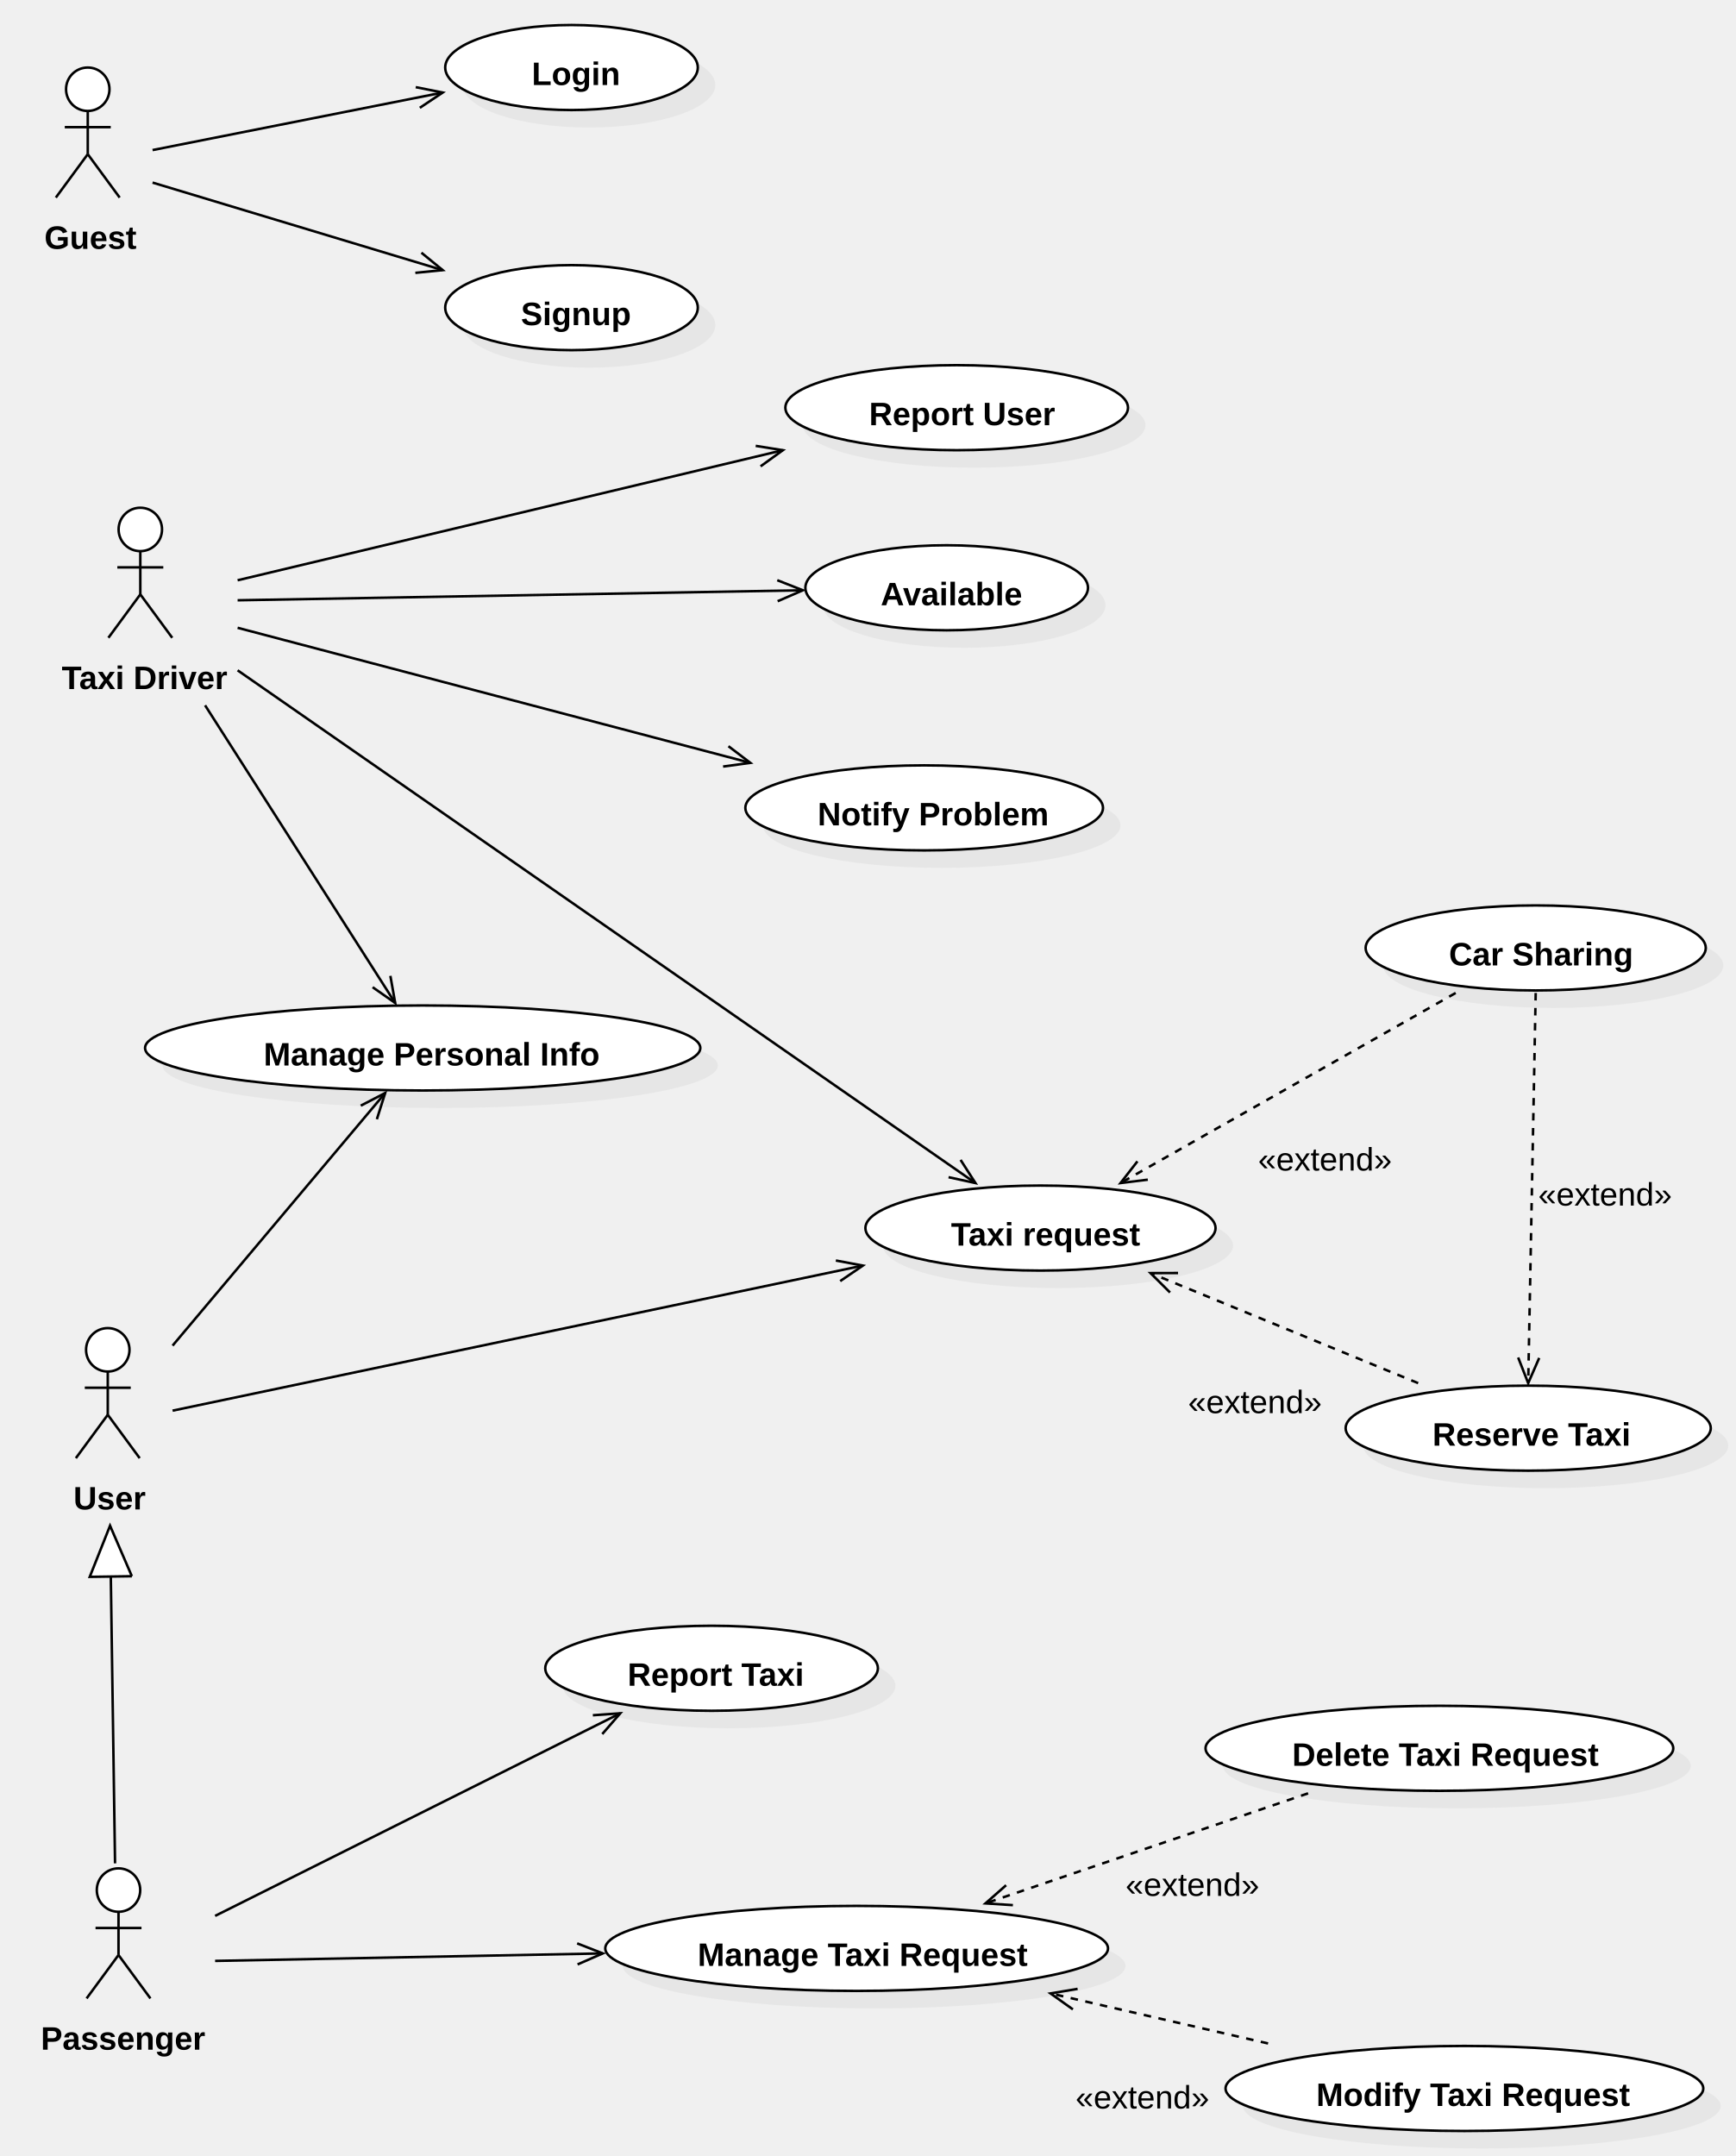
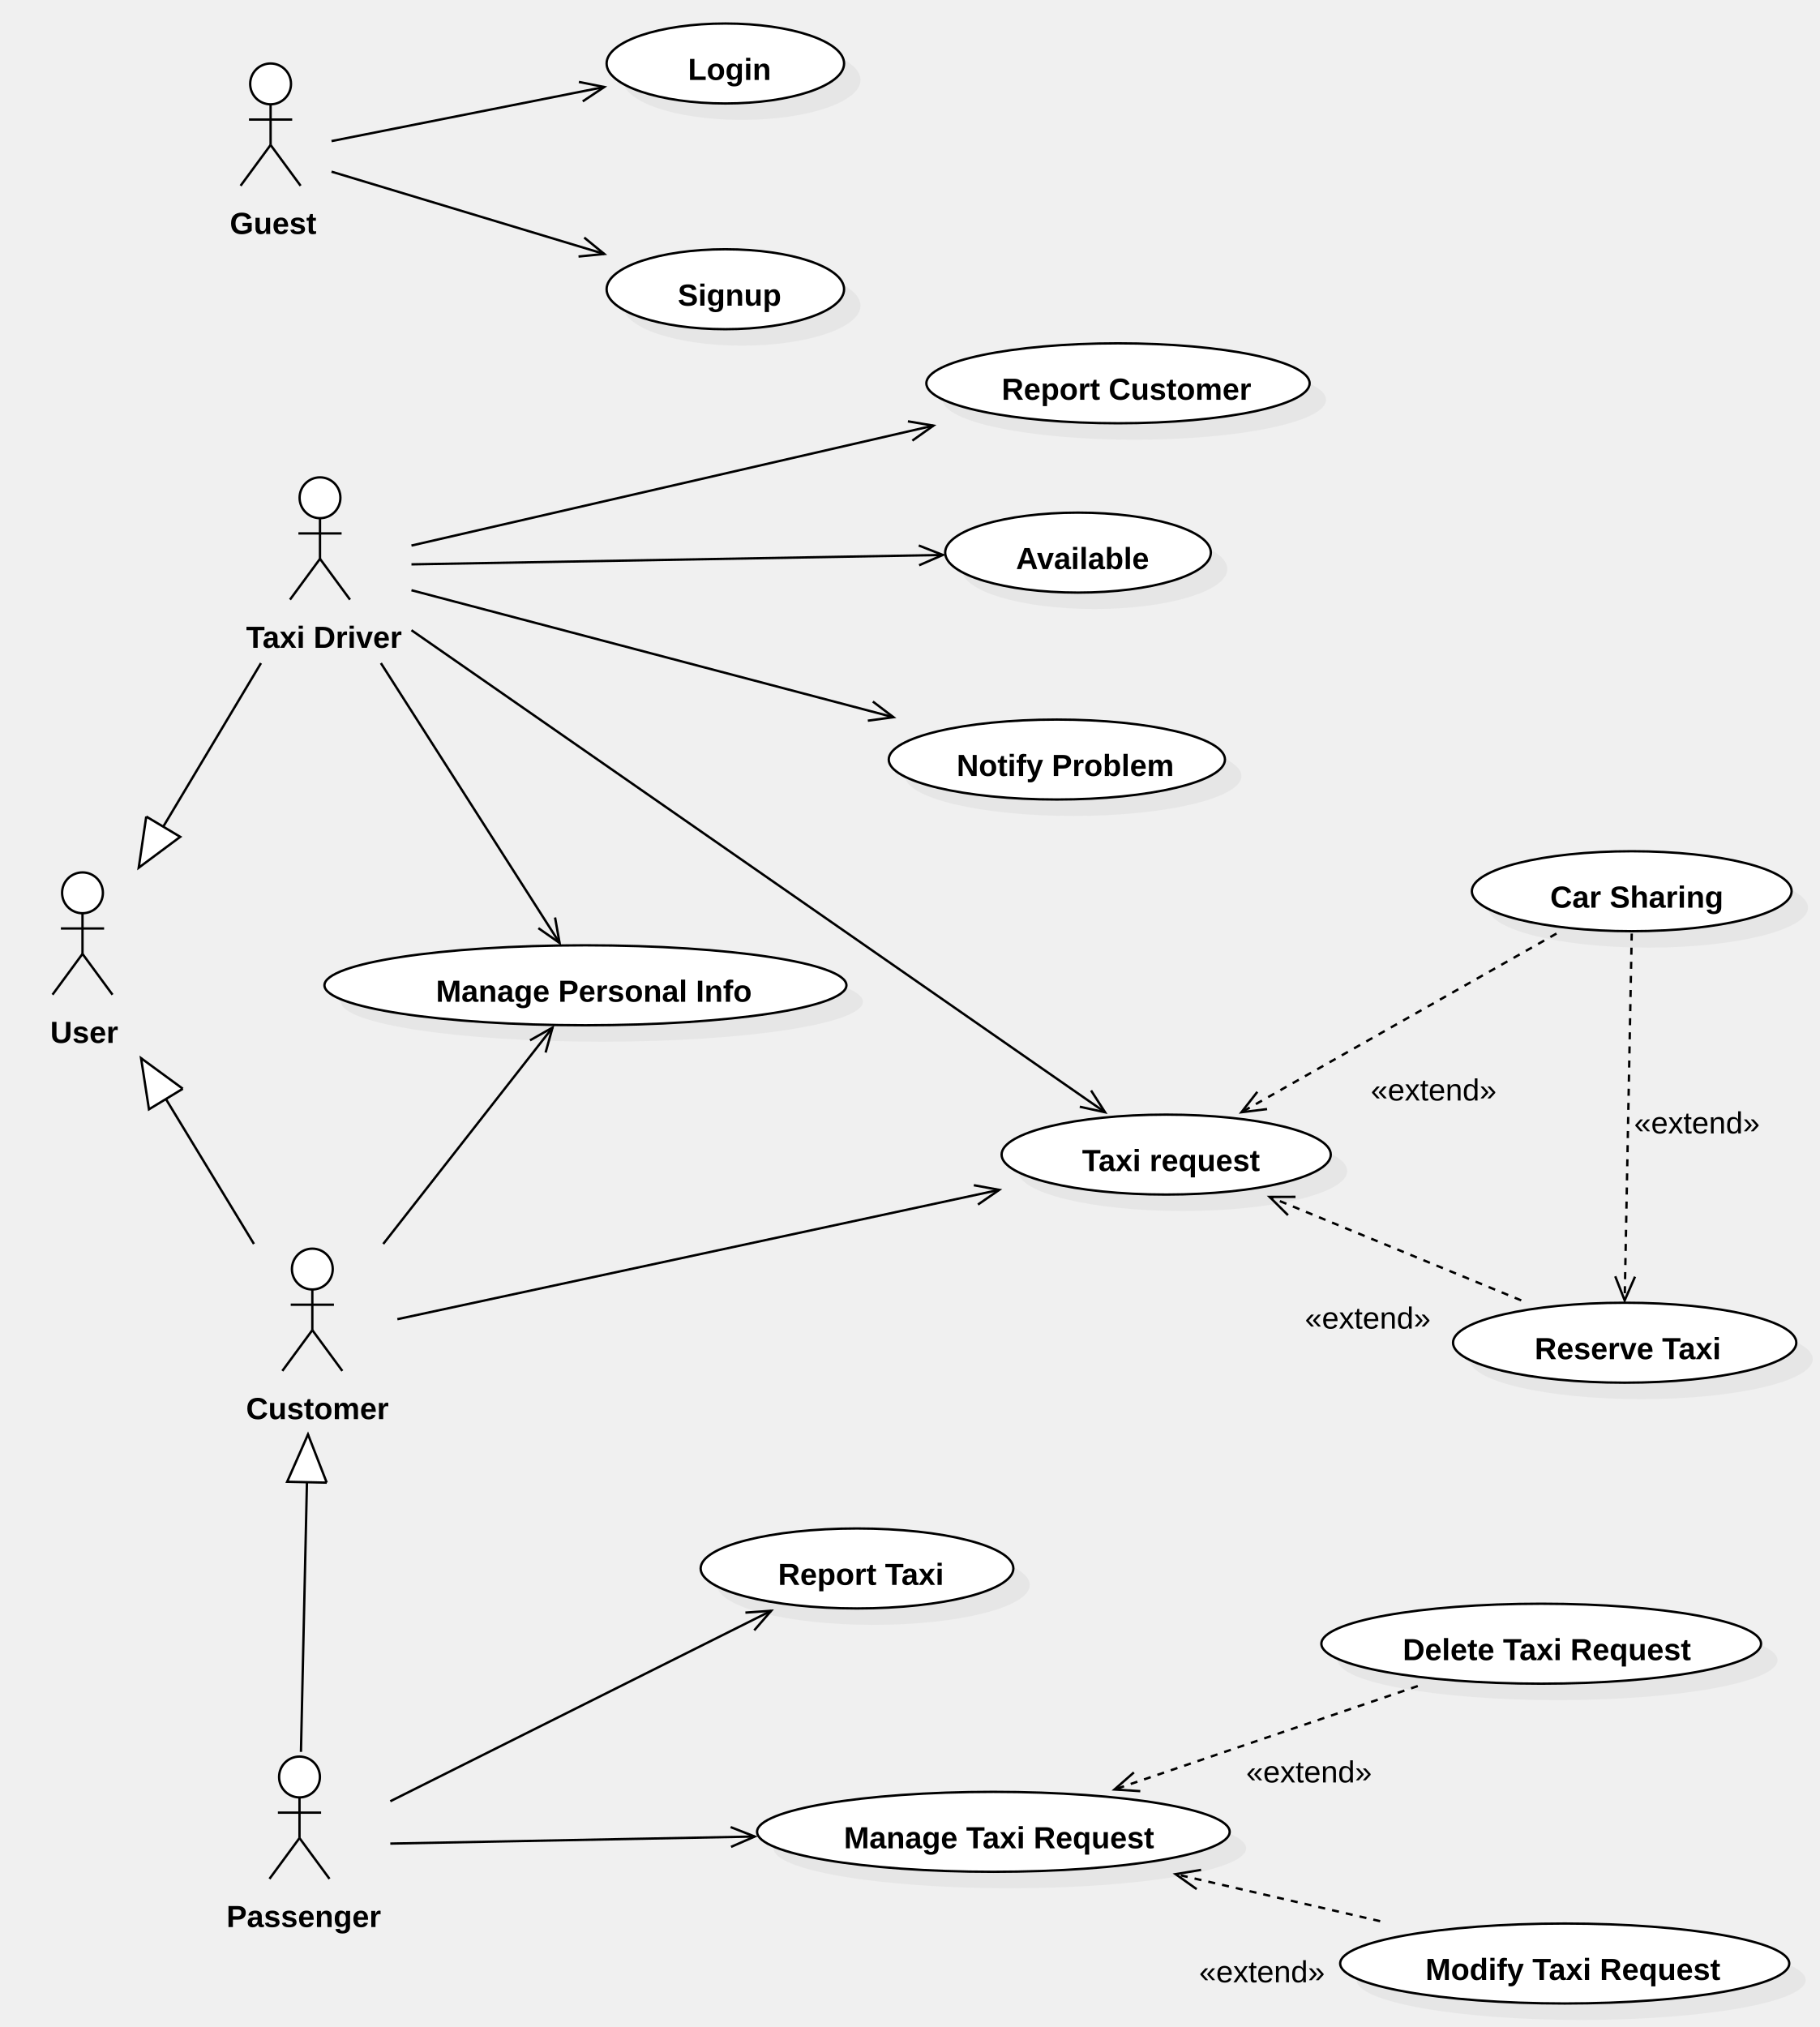
- <svg xmlns="http://www.w3.org/2000/svg" version="1.1" width="694" height="862">
+ <svg xmlns="http://www.w3.org/2000/svg" version="1.1" width="774" height="862">
  <defs />
  <g>
-     <g transform="translate(-86,-102) scale(1,1)">
-       <path fill="#ffffff" stroke="none" d="M 120.409 641.68 C 120.409 636.886 124.295 633 129.089 633 C 133.882 633 137.768 636.886 137.768 641.68 C 137.768 646.474 133.882 650.36 129.089 650.36 C 124.295 650.36 120.409 646.474 120.409 641.68 Z" />
-     </g>
-     <g transform="translate(-86,-102) scale(1,1)">
-       <path fill="none" stroke="#000000" d="M 120.409 641.68 C 120.409 636.886 124.295 633 129.089 633 C 133.882 633 137.768 636.886 137.768 641.68 C 137.768 646.474 133.882 650.36 129.089 650.36 C 124.295 650.36 120.409 646.474 120.409 641.68 Z" stroke-miterlimit="10" />
-     </g>
-     <g transform="translate(-86,-102) scale(1,1)">
-       <path fill="none" stroke="#000000" d="M 129.089 650.36 L 129.089 667.64" stroke-miterlimit="10" />
-     </g>
-     <g transform="translate(-86,-102) scale(1,1)">
-       <path fill="none" stroke="#000000" d="M 119.899 656.84 L 138.278 656.84" stroke-miterlimit="10" />
-     </g>
-     <g transform="translate(-86,-102) scale(1,1)">
-       <path fill="none" stroke="#000000" d="M 129.089 667.64 L 116.325 685" stroke-miterlimit="10" />
-     </g>
-     <g transform="translate(-86,-102) scale(1,1)">
-       <path fill="none" stroke="#000000" d="M 129.089 667.64 L 141.852 685" stroke-miterlimit="10" />
-     </g>
-     <g transform="translate(-86,-102) scale(1,1)">
-       <g>
-         <path fill="none" stroke="none" />
-         <text fill="#000000" stroke="none" font-family="Arial" font-size="13px" font-style="normal" font-weight="bold" text-decoration="none" x="115.365" y="705.5">User</text>
-       </g>
-     </g>
-     <g transform="translate(-86,-102) scale(1,1)">
+     <g transform="translate(-6,-102) scale(1,1)">
+       <path fill="#ffffff" stroke="none" d="M 130.159 641.68 C 130.159 636.886 134.045 633 138.839 633 C 143.632 633 147.518 636.886 147.518 641.68 C 147.518 646.474 143.632 650.36 138.839 650.36 C 134.045 650.36 130.159 646.474 130.159 641.68 Z" />
+     </g>
+     <g transform="translate(-6,-102) scale(1,1)">
+       <path fill="none" stroke="#000000" d="M 130.159 641.68 C 130.159 636.886 134.045 633 138.839 633 C 143.632 633 147.518 636.886 147.518 641.68 C 147.518 646.474 143.632 650.36 138.839 650.36 C 134.045 650.36 130.159 646.474 130.159 641.68 Z" stroke-miterlimit="10" />
+     </g>
+     <g transform="translate(-6,-102) scale(1,1)">
+       <path fill="none" stroke="#000000" d="M 138.839 650.36 L 138.839 667.64" stroke-miterlimit="10" />
+     </g>
+     <g transform="translate(-6,-102) scale(1,1)">
+       <path fill="none" stroke="#000000" d="M 129.649 656.84 L 148.028 656.84" stroke-miterlimit="10" />
+     </g>
+     <g transform="translate(-6,-102) scale(1,1)">
+       <path fill="none" stroke="#000000" d="M 138.839 667.64 L 126.075 685" stroke-miterlimit="10" />
+     </g>
+     <g transform="translate(-6,-102) scale(1,1)">
+       <path fill="none" stroke="#000000" d="M 138.839 667.64 L 151.602 685" stroke-miterlimit="10" />
+     </g>
+     <g transform="translate(-6,-102) scale(1,1)">
+       <g>
+         <path fill="none" stroke="none" />
+         <text fill="#000000" stroke="none" font-family="Arial" font-size="13px" font-style="normal" font-weight="bold" text-decoration="none" x="110.665" y="705.5">Customer</text>
+       </g>
+     </g>
+     <g transform="translate(-6,-102) scale(1,1)">
      <path fill="#ffffff" stroke="none" d="M 112.409 137.68 C 112.409 132.886 116.295 129 121.089 129 C 125.882 129 129.768 132.886 129.768 137.68 C 129.768 142.474 125.882 146.36 121.089 146.36 C 116.295 146.36 112.409 142.474 112.409 137.68 Z" />
    </g>
-     <g transform="translate(-86,-102) scale(1,1)">
+     <g transform="translate(-6,-102) scale(1,1)">
      <path fill="none" stroke="#000000" d="M 112.409 137.68 C 112.409 132.886 116.295 129 121.089 129 C 125.882 129 129.768 132.886 129.768 137.68 C 129.768 142.474 125.882 146.36 121.089 146.36 C 116.295 146.36 112.409 142.474 112.409 137.68 Z" stroke-miterlimit="10" />
    </g>
-     <g transform="translate(-86,-102) scale(1,1)">
+     <g transform="translate(-6,-102) scale(1,1)">
      <path fill="none" stroke="#000000" d="M 121.089 146.36 L 121.089 163.64" stroke-miterlimit="10" />
    </g>
-     <g transform="translate(-86,-102) scale(1,1)">
+     <g transform="translate(-6,-102) scale(1,1)">
      <path fill="none" stroke="#000000" d="M 111.899 152.84 L 130.278 152.84" stroke-miterlimit="10" />
    </g>
-     <g transform="translate(-86,-102) scale(1,1)">
+     <g transform="translate(-6,-102) scale(1,1)">
      <path fill="none" stroke="#000000" d="M 121.089 163.64 L 108.325 181" stroke-miterlimit="10" />
    </g>
-     <g transform="translate(-86,-102) scale(1,1)">
+     <g transform="translate(-6,-102) scale(1,1)">
      <path fill="none" stroke="#000000" d="M 121.089 163.64 L 133.852 181" stroke-miterlimit="10" />
    </g>
-     <g transform="translate(-86,-102) scale(1,1)">
+     <g transform="translate(-6,-102) scale(1,1)">
      <g>
        <path fill="none" stroke="none" />
        <text fill="#000000" stroke="none" font-family="Arial" font-size="13px" font-style="normal" font-weight="bold" text-decoration="none" x="103.747" y="201.5">Guest</text>
      </g>
    </g>
-     <g transform="translate(-86,-102) scale(1,1)">
+     <g transform="translate(-6,-102) scale(1,1)">
      <path fill="#ffffff" stroke="none" d="M 133.422 313.68 C 133.422 308.886 137.308 305 142.101 305 C 146.895 305 150.781 308.886 150.781 313.68 C 150.781 318.474 146.895 322.36 142.101 322.36 C 137.308 322.36 133.422 318.474 133.422 313.68 Z" />
    </g>
-     <g transform="translate(-86,-102) scale(1,1)">
+     <g transform="translate(-6,-102) scale(1,1)">
      <path fill="none" stroke="#000000" d="M 133.422 313.68 C 133.422 308.886 137.308 305 142.101 305 C 146.895 305 150.781 308.886 150.781 313.68 C 150.781 318.474 146.895 322.36 142.101 322.36 C 137.308 322.36 133.422 318.474 133.422 313.68 Z" stroke-miterlimit="10" />
    </g>
-     <g transform="translate(-86,-102) scale(1,1)">
+     <g transform="translate(-6,-102) scale(1,1)">
      <path fill="none" stroke="#000000" d="M 142.101 322.36 L 142.101 339.64" stroke-miterlimit="10" />
    </g>
-     <g transform="translate(-86,-102) scale(1,1)">
+     <g transform="translate(-6,-102) scale(1,1)">
      <path fill="none" stroke="#000000" d="M 132.912 328.84 L 151.291 328.84" stroke-miterlimit="10" />
    </g>
-     <g transform="translate(-86,-102) scale(1,1)">
+     <g transform="translate(-6,-102) scale(1,1)">
      <path fill="none" stroke="#000000" d="M 142.101 339.64 L 129.338 357" stroke-miterlimit="10" />
    </g>
-     <g transform="translate(-86,-102) scale(1,1)">
+     <g transform="translate(-6,-102) scale(1,1)">
      <path fill="none" stroke="#000000" d="M 142.101 339.64 L 154.865 357" stroke-miterlimit="10" />
    </g>
-     <g transform="translate(-86,-102) scale(1,1)">
+     <g transform="translate(-6,-102) scale(1,1)">
      <g>
        <path fill="none" stroke="none" />
        <text fill="#000000" stroke="none" font-family="Arial" font-size="13px" font-style="normal" font-weight="bold" text-decoration="none" x="110.684" y="377.5">Taxi Driver</text>
      </g>
    </g>
-     <g transform="translate(-86,-102) scale(1,1)">
+     <g transform="translate(-6,-102) scale(1,1)">
      <path fill="#C0C0C0" stroke="none" d="M 271 136 C 271 126.611 293.61 119 321.5 119 C 349.39 119 372 126.611 372 136 C 372 145.389 349.39 153 321.5 153 C 293.61 153 271 145.389 271 136 Z" opacity="0.2" />
    </g>
-     <g transform="translate(-86,-102) scale(1,1)">
+     <g transform="translate(-6,-102) scale(1,1)">
      <path fill="#ffffff" stroke="none" d="M 264 129 C 264 119.611 286.61 112 314.5 112 C 342.39 112 365 119.611 365 129 C 365 138.389 342.39 146 314.5 146 C 286.61 146 264 138.389 264 129 Z" />
    </g>
-     <g transform="translate(-86,-102) scale(1,1)">
+     <g transform="translate(-6,-102) scale(1,1)">
      <path fill="none" stroke="#000000" d="M 264 129 C 264 119.611 286.61 112 314.5 112 C 342.39 112 365 119.611 365 129 C 365 138.389 342.39 146 314.5 146 C 286.61 146 264 138.389 264 129 Z" stroke-miterlimit="10" />
    </g>
-     <g transform="translate(-86,-102) scale(1,1)">
+     <g transform="translate(-6,-102) scale(1,1)">
      <g>
        <path fill="none" stroke="none" />
        <text fill="#000000" stroke="none" font-family="Arial" font-size="13px" font-style="normal" font-weight="bold" text-decoration="none" x="298.596" y="136">Login</text>
      </g>
    </g>
-     <g transform="translate(-86,-102) scale(1,1)">
+     <g transform="translate(-6,-102) scale(1,1)">
      <path fill="#C0C0C0" stroke="none" d="M 271 232 C 271 222.611 293.61 215 321.5 215 C 349.39 215 372 222.611 372 232 C 372 241.389 349.39 249 321.5 249 C 293.61 249 271 241.389 271 232 Z" opacity="0.2" />
    </g>
-     <g transform="translate(-86,-102) scale(1,1)">
+     <g transform="translate(-6,-102) scale(1,1)">
      <path fill="#ffffff" stroke="none" d="M 264 225 C 264 215.611 286.61 208 314.5 208 C 342.39 208 365 215.611 365 225 C 365 234.389 342.39 242 314.5 242 C 286.61 242 264 234.389 264 225 Z" />
    </g>
-     <g transform="translate(-86,-102) scale(1,1)">
+     <g transform="translate(-6,-102) scale(1,1)">
      <path fill="none" stroke="#000000" d="M 264 225 C 264 215.611 286.61 208 314.5 208 C 342.39 208 365 215.611 365 225 C 365 234.389 342.39 242 314.5 242 C 286.61 242 264 234.389 264 225 Z" stroke-miterlimit="10" />
    </g>
-     <g transform="translate(-86,-102) scale(1,1)">
+     <g transform="translate(-6,-102) scale(1,1)">
      <g>
        <path fill="none" stroke="none" />
        <text fill="#000000" stroke="none" font-family="Arial" font-size="13px" font-style="normal" font-weight="bold" text-decoration="none" x="294.26" y="232">Signup</text>
      </g>
    </g>
-     <g transform="translate(-86,-102) scale(1,1)">
+     <g transform="translate(-6,-102) scale(1,1)">
      <path fill="none" stroke="#000000" d="M 147 162 L 263 139" stroke-miterlimit="10" />
    </g>
-     <g transform="translate(-86,-102) scale(1,1)">
+     <g transform="translate(-6,-102) scale(1,1)">
      <path fill="none" stroke="#000000" d="M 253.85 145.106 L 263 139 L 252.213 136.847" stroke-miterlimit="10" />
    </g>
-     <g transform="translate(-86,-102) scale(1,1)">
+     <g transform="translate(-6,-102) scale(1,1)">
      <path fill="none" stroke="#000000" d="M 147 175 L 263 210" stroke-miterlimit="10" />
    </g>
-     <g transform="translate(-86,-102) scale(1,1)">
+     <g transform="translate(-6,-102) scale(1,1)">
      <path fill="none" stroke="#000000" d="M 252.055 211.094 L 263 210 L 254.487 203.034" stroke-miterlimit="10" />
    </g>
-     <g transform="translate(-86,-102) scale(1,1)">
+     <g transform="translate(-6,-102) scale(1,1)">
      <path fill="#C0C0C0" stroke="none" d="M 439 600 C 439 590.611 470.34 583 509 583 C 547.66 583 579 590.611 579 600 C 579 609.389 547.66 617 509 617 C 470.34 617 439 609.389 439 600 Z" opacity="0.2" />
    </g>
-     <g transform="translate(-86,-102) scale(1,1)">
+     <g transform="translate(-6,-102) scale(1,1)">
      <path fill="#ffffff" stroke="none" d="M 432 593 C 432 583.611 463.34 576 502 576 C 540.66 576 572 583.611 572 593 C 572 602.389 540.66 610 502 610 C 463.34 610 432 602.389 432 593 Z" />
    </g>
-     <g transform="translate(-86,-102) scale(1,1)">
+     <g transform="translate(-6,-102) scale(1,1)">
      <path fill="none" stroke="#000000" d="M 432 593 C 432 583.611 463.34 576 502 576 C 540.66 576 572 583.611 572 593 C 572 602.389 540.66 610 502 610 C 463.34 610 432 602.389 432 593 Z" stroke-miterlimit="10" />
    </g>
-     <g transform="translate(-86,-102) scale(1,1)">
+     <g transform="translate(-6,-102) scale(1,1)">
      <g>
        <path fill="none" stroke="none" />
        <text fill="#000000" stroke="none" font-family="Arial" font-size="13px" font-style="normal" font-weight="bold" text-decoration="none" x="466.234" y="600">Taxi request</text>
      </g>
    </g>
-     <g transform="translate(-86,-102) scale(1,1)">
-       <path fill="none" stroke="#000000" d="M 155 666 L 431 608" stroke-miterlimit="10" />
-     </g>
-     <g transform="translate(-86,-102) scale(1,1)">
-       <path fill="none" stroke="#000000" d="M 421.92 614.21 L 431 608 L 420.189 605.97" stroke-miterlimit="10" />
-     </g>
-     <g transform="translate(-86,-102) scale(1,1)">
+     <g transform="translate(-6,-102) scale(1,1)">
+       <path fill="none" stroke="#000000" d="M 175 663 L 431 608" stroke-miterlimit="10" />
+     </g>
+     <g transform="translate(-6,-102) scale(1,1)">
+       <path fill="none" stroke="#000000" d="M 421.948 614.25 L 431 608 L 420.18 606.019" stroke-miterlimit="10" />
+     </g>
+     <g transform="translate(-6,-102) scale(1,1)">
      <path fill="#C0C0C0" stroke="none" d="M 151 528 C 151 518.611 200.696 511 262 511 C 323.304 511 373 518.611 373 528 C 373 537.389 323.304 545 262 545 C 200.696 545 151 537.389 151 528 Z" opacity="0.2" />
    </g>
-     <g transform="translate(-86,-102) scale(1,1)">
+     <g transform="translate(-6,-102) scale(1,1)">
      <path fill="#ffffff" stroke="none" d="M 144 521 C 144 511.611 193.696 504 255 504 C 316.304 504 366 511.611 366 521 C 366 530.389 316.304 538 255 538 C 193.696 538 144 530.389 144 521 Z" />
    </g>
-     <g transform="translate(-86,-102) scale(1,1)">
+     <g transform="translate(-6,-102) scale(1,1)">
      <path fill="none" stroke="#000000" d="M 144 521 C 144 511.611 193.696 504 255 504 C 316.304 504 366 511.611 366 521 C 366 530.389 316.304 538 255 538 C 193.696 538 144 530.389 144 521 Z" stroke-miterlimit="10" />
    </g>
-     <g transform="translate(-86,-102) scale(1,1)">
+     <g transform="translate(-6,-102) scale(1,1)">
      <g>
        <path fill="none" stroke="none" />
        <text fill="#000000" stroke="none" font-family="Arial" font-size="13px" font-style="normal" font-weight="bold" text-decoration="none" x="191.403" y="528">Manage Personal Info</text>
      </g>
    </g>
-     <g transform="translate(-86,-102) scale(1,1)">
-       <path fill="none" stroke="#000000" d="M 155 640 L 240 539" stroke-miterlimit="10" />
-     </g>
-     <g transform="translate(-86,-102) scale(1,1)">
-       <path fill="none" stroke="#000000" d="M 236.677 549.486 L 240 539 L 230.235 544.065" stroke-miterlimit="10" />
-     </g>
-     <g transform="translate(-86,-102) scale(1,1)">
+     <g transform="translate(-6,-102) scale(1,1)">
+       <path fill="none" stroke="#000000" d="M 169 631 L 241 539" stroke-miterlimit="10" />
+     </g>
+     <g transform="translate(-6,-102) scale(1,1)">
+       <path fill="none" stroke="#000000" d="M 238.052 549.598 L 241 539 L 231.422 544.409" stroke-miterlimit="10" />
+     </g>
+     <g transform="translate(-6,-102) scale(1,1)">
      <path fill="#C0C0C0" stroke="none" d="M 639 488 C 639 478.611 669.445 471 707 471 C 744.555 471 775 478.611 775 488 C 775 497.389 744.555 505 707 505 C 669.445 505 639 497.389 639 488 Z" opacity="0.2" />
    </g>
-     <g transform="translate(-86,-102) scale(1,1)">
+     <g transform="translate(-6,-102) scale(1,1)">
      <path fill="#ffffff" stroke="none" d="M 632 481 C 632 471.611 662.445 464 700 464 C 737.555 464 768 471.611 768 481 C 768 490.389 737.555 498 700 498 C 662.445 498 632 490.389 632 481 Z" />
    </g>
-     <g transform="translate(-86,-102) scale(1,1)">
+     <g transform="translate(-6,-102) scale(1,1)">
      <path fill="none" stroke="#000000" d="M 632 481 C 632 471.611 662.445 464 700 464 C 737.555 464 768 471.611 768 481 C 768 490.389 737.555 498 700 498 C 662.445 498 632 490.389 632 481 Z" stroke-miterlimit="10" />
    </g>
-     <g transform="translate(-86,-102) scale(1,1)">
+     <g transform="translate(-6,-102) scale(1,1)">
      <g>
        <path fill="none" stroke="none" />
        <text fill="#000000" stroke="none" font-family="Arial" font-size="13px" font-style="normal" font-weight="bold" text-decoration="none" x="665.316" y="488">Car Sharing</text>
      </g>
    </g>
-     <g transform="translate(-86,-102) scale(1,1)">
+     <g transform="translate(-6,-102) scale(1,1)">
      <path fill="none" stroke="#000000" d="M 668 499 L 534 575" stroke-miterlimit="10" stroke-dasharray="3" />
    </g>
-     <g transform="translate(-86,-102) scale(1,1)">
+     <g transform="translate(-6,-102) scale(1,1)">
      <path fill="none" stroke="#000000" d="M 540.763 566.325 L 534 575 L 544.917 573.648" stroke-miterlimit="10" />
    </g>
-     <g transform="translate(-86,-102) scale(1,1)">
+     <g transform="translate(-6,-102) scale(1,1)">
      <g>
        <path fill="none" stroke="none" />
        <text fill="#000000" stroke="none" font-family="Arial" font-size="13px" font-style="normal" font-weight="normal" text-decoration="none" x="589" y="570">«extend»</text>
      </g>
    </g>
-     <g transform="translate(-86,-102) scale(1,1)">
+     <g transform="translate(-6,-102) scale(1,1)">
      <path fill="#C0C0C0" stroke="none" d="M 631 680 C 631 670.611 663.683 663 704 663 C 744.317 663 777 670.611 777 680 C 777 689.389 744.317 697 704 697 C 663.683 697 631 689.389 631 680 Z" opacity="0.2" />
    </g>
-     <g transform="translate(-86,-102) scale(1,1)">
+     <g transform="translate(-6,-102) scale(1,1)">
      <path fill="#ffffff" stroke="none" d="M 624 673 C 624 663.611 656.683 656 697 656 C 737.317 656 770 663.611 770 673 C 770 682.389 737.317 690 697 690 C 656.683 690 624 682.389 624 673 Z" />
    </g>
-     <g transform="translate(-86,-102) scale(1,1)">
+     <g transform="translate(-6,-102) scale(1,1)">
      <path fill="none" stroke="#000000" d="M 624 673 C 624 663.611 656.683 656 697 656 C 737.317 656 770 663.611 770 673 C 770 682.389 737.317 690 697 690 C 656.683 690 624 682.389 624 673 Z" stroke-miterlimit="10" />
    </g>
-     <g transform="translate(-86,-102) scale(1,1)">
+     <g transform="translate(-6,-102) scale(1,1)">
      <g>
        <path fill="none" stroke="none" />
        <text fill="#000000" stroke="none" font-family="Arial" font-size="13px" font-style="normal" font-weight="bold" text-decoration="none" x="658.711" y="680">Reserve Taxi</text>
      </g>
    </g>
-     <g transform="translate(-86,-102) scale(1,1)">
+     <g transform="translate(-6,-102) scale(1,1)">
      <path fill="none" stroke="#000000" d="M 653 655 L 546 611" stroke-miterlimit="10" stroke-dasharray="3" />
    </g>
-     <g transform="translate(-86,-102) scale(1,1)">
+     <g transform="translate(-6,-102) scale(1,1)">
      <path fill="none" stroke="#000000" d="M 557 610.972 L 546 611 L 553.798 618.758" stroke-miterlimit="10" />
    </g>
-     <g transform="translate(-86,-102) scale(1,1)">
+     <g transform="translate(-6,-102) scale(1,1)">
      <g>
        <path fill="none" stroke="none" />
        <text fill="#000000" stroke="none" font-family="Arial" font-size="13px" font-style="normal" font-weight="normal" text-decoration="none" x="561" y="667">«extend»</text>
      </g>
    </g>
-     <g transform="translate(-86,-102) scale(1,1)">
+     <g transform="translate(-6,-102) scale(1,1)">
      <path fill="none" stroke="#000000" d="M 700 499 L 697 655" stroke-miterlimit="10" stroke-dasharray="3" />
    </g>
-     <g transform="translate(-86,-102) scale(1,1)">
+     <g transform="translate(-6,-102) scale(1,1)">
      <path fill="none" stroke="#000000" d="M 692.987 644.758 L 697 655 L 701.404 644.92" stroke-miterlimit="10" />
    </g>
-     <g transform="translate(-86,-102) scale(1,1)">
+     <g transform="translate(-6,-102) scale(1,1)">
      <g>
        <path fill="none" stroke="none" />
        <text fill="#000000" stroke="none" font-family="Arial" font-size="13px" font-style="normal" font-weight="normal" text-decoration="none" x="701" y="584">«extend»</text>
      </g>
    </g>
-     <g transform="translate(-86,-102) scale(1,1)">
-       <path fill="#C0C0C0" stroke="none" d="M 407 272 C 407 262.611 437.668 255 475.5 255 C 513.332 255 544 262.611 544 272 C 544 281.389 513.332 289 475.5 289 C 437.668 289 407 281.389 407 272 Z" opacity="0.2" />
-     </g>
-     <g transform="translate(-86,-102) scale(1,1)">
-       <path fill="#ffffff" stroke="none" d="M 400 265 C 400 255.611 430.668 248 468.5 248 C 506.332 248 537 255.611 537 265 C 537 274.389 506.332 282 468.5 282 C 430.668 282 400 274.389 400 265 Z" />
-     </g>
-     <g transform="translate(-86,-102) scale(1,1)">
-       <path fill="none" stroke="#000000" d="M 400 265 C 400 255.611 430.668 248 468.5 248 C 506.332 248 537 255.611 537 265 C 537 274.389 506.332 282 468.5 282 C 430.668 282 400 274.389 400 265 Z" stroke-miterlimit="10" />
-     </g>
-     <g transform="translate(-86,-102) scale(1,1)">
-       <g>
-         <path fill="none" stroke="none" />
-         <text fill="#000000" stroke="none" font-family="Arial" font-size="13px" font-style="normal" font-weight="bold" text-decoration="none" x="433.461" y="272">Report User</text>
-       </g>
-     </g>
-     <g transform="translate(-86,-102) scale(1,1)">
-       <path fill="none" stroke="#000000" d="M 181 334 L 399 282" stroke-miterlimit="10" />
-     </g>
-     <g transform="translate(-86,-102) scale(1,1)">
-       <path fill="none" stroke="#000000" d="M 390.091 288.453 L 399 282 L 388.138 280.263" stroke-miterlimit="10" />
-     </g>
-     <g transform="translate(-86,-102) scale(1,1)">
+     <g transform="translate(-6,-102) scale(1,1)">
+       <path fill="#C0C0C0" stroke="none" d="M 407 272 C 407 262.611 443.489 255 488.5 255 C 533.511 255 570 262.611 570 272 C 570 281.389 533.511 289 488.5 289 C 443.489 289 407 281.389 407 272 Z" opacity="0.2" />
+     </g>
+     <g transform="translate(-6,-102) scale(1,1)">
+       <path fill="#ffffff" stroke="none" d="M 400 265 C 400 255.611 436.489 248 481.5 248 C 526.511 248 563 255.611 563 265 C 563 274.389 526.511 282 481.5 282 C 436.489 282 400 274.389 400 265 Z" />
+     </g>
+     <g transform="translate(-6,-102) scale(1,1)">
+       <path fill="none" stroke="#000000" d="M 400 265 C 400 255.611 436.489 248 481.5 248 C 526.511 248 563 255.611 563 265 C 563 274.389 526.511 282 481.5 282 C 436.489 282 400 274.389 400 265 Z" stroke-miterlimit="10" />
+     </g>
+     <g transform="translate(-6,-102) scale(1,1)">
+       <g>
+         <path fill="none" stroke="none" />
+         <text fill="#000000" stroke="none" font-family="Arial" font-size="13px" font-style="normal" font-weight="bold" text-decoration="none" x="432.01" y="272">Report Customer</text>
+       </g>
+     </g>
+     <g transform="translate(-6,-102) scale(1,1)">
+       <path fill="none" stroke="#000000" d="M 181 334 L 403 283" stroke-miterlimit="10" />
+     </g>
+     <g transform="translate(-6,-102) scale(1,1)">
+       <path fill="none" stroke="#000000" d="M 394.038 289.378 L 403 283 L 392.153 281.173" stroke-miterlimit="10" />
+     </g>
+     <g transform="translate(-6,-102) scale(1,1)">
      <path fill="#C0C0C0" stroke="none" d="M 415 344 C 415 334.611 440.296 327 471.5 327 C 502.704 327 528 334.611 528 344 C 528 353.389 502.704 361 471.5 361 C 440.296 361 415 353.389 415 344 Z" opacity="0.2" />
    </g>
-     <g transform="translate(-86,-102) scale(1,1)">
+     <g transform="translate(-6,-102) scale(1,1)">
      <path fill="#ffffff" stroke="none" d="M 408 337 C 408 327.611 433.296 320 464.5 320 C 495.704 320 521 327.611 521 337 C 521 346.389 495.704 354 464.5 354 C 433.296 354 408 346.389 408 337 Z" />
    </g>
-     <g transform="translate(-86,-102) scale(1,1)">
+     <g transform="translate(-6,-102) scale(1,1)">
      <path fill="none" stroke="#000000" d="M 408 337 C 408 327.611 433.296 320 464.5 320 C 495.704 320 521 327.611 521 337 C 521 346.389 495.704 354 464.5 354 C 433.296 354 408 346.389 408 337 Z" stroke-miterlimit="10" />
    </g>
-     <g transform="translate(-86,-102) scale(1,1)">
+     <g transform="translate(-6,-102) scale(1,1)">
      <g>
        <path fill="none" stroke="none" />
        <text fill="#000000" stroke="none" font-family="Arial" font-size="13px" font-style="normal" font-weight="bold" text-decoration="none" x="438.122" y="344">Available</text>
      </g>
    </g>
-     <g transform="translate(-86,-102) scale(1,1)">
+     <g transform="translate(-6,-102) scale(1,1)">
      <path fill="none" stroke="#000000" d="M 181 342 L 407 338" stroke-miterlimit="10" />
    </g>
-     <g transform="translate(-86,-102) scale(1,1)">
+     <g transform="translate(-6,-102) scale(1,1)">
      <path fill="none" stroke="#000000" d="M 396.913 342.389 L 407 338 L 396.764 333.971" stroke-miterlimit="10" />
    </g>
-     <g transform="translate(-86,-102) scale(1,1)">
+     <g transform="translate(-6,-102) scale(1,1)">
      <path fill="none" stroke="#000000" d="M 181 370 L 476 575" stroke-miterlimit="10" />
    </g>
-     <g transform="translate(-86,-102) scale(1,1)">
+     <g transform="translate(-6,-102) scale(1,1)">
      <path fill="none" stroke="#000000" d="M 465.252 572.657 L 476 575 L 470.057 565.744" stroke-miterlimit="10" />
    </g>
-     <g transform="translate(-86,-102) scale(1,1)">
+     <g transform="translate(-6,-102) scale(1,1)">
      <path fill="#C0C0C0" stroke="none" d="M 391 432 C 391 422.611 423.012 415 462.5 415 C 501.988 415 534 422.611 534 432 C 534 441.389 501.988 449 462.5 449 C 423.012 449 391 441.389 391 432 Z" opacity="0.2" />
    </g>
-     <g transform="translate(-86,-102) scale(1,1)">
+     <g transform="translate(-6,-102) scale(1,1)">
      <path fill="#ffffff" stroke="none" d="M 384 425 C 384 415.611 416.012 408 455.5 408 C 494.988 408 527 415.611 527 425 C 527 434.389 494.988 442 455.5 442 C 416.012 442 384 434.389 384 425 Z" />
    </g>
-     <g transform="translate(-86,-102) scale(1,1)">
+     <g transform="translate(-6,-102) scale(1,1)">
      <path fill="none" stroke="#000000" d="M 384 425 C 384 415.611 416.012 408 455.5 408 C 494.988 408 527 415.611 527 425 C 527 434.389 494.988 442 455.5 442 C 416.012 442 384 434.389 384 425 Z" stroke-miterlimit="10" />
    </g>
-     <g transform="translate(-86,-102) scale(1,1)">
+     <g transform="translate(-6,-102) scale(1,1)">
      <g>
        <path fill="none" stroke="none" />
        <text fill="#000000" stroke="none" font-family="Arial" font-size="13px" font-style="normal" font-weight="bold" text-decoration="none" x="412.875" y="432">Notify Problem</text>
      </g>
    </g>
-     <g transform="translate(-86,-102) scale(1,1)">
+     <g transform="translate(-6,-102) scale(1,1)">
      <path fill="none" stroke="#000000" d="M 181 353 L 386 407" stroke-miterlimit="10" />
    </g>
-     <g transform="translate(-86,-102) scale(1,1)">
+     <g transform="translate(-6,-102) scale(1,1)">
      <path fill="none" stroke="#000000" d="M 375.1 408.482 L 386 407 L 377.245 400.341" stroke-miterlimit="10" />
    </g>
-     <g transform="translate(-86,-102) scale(1,1)">
+     <g transform="translate(-6,-102) scale(1,1)">
      <path fill="#ffffff" stroke="none" d="M 124.702 857.68 C 124.702 852.886 128.587 849 133.381 849 C 138.174 849 142.06 852.886 142.06 857.68 C 142.06 862.474 138.174 866.36 133.381 866.36 C 128.587 866.36 124.702 862.474 124.702 857.68 Z" />
    </g>
-     <g transform="translate(-86,-102) scale(1,1)">
+     <g transform="translate(-6,-102) scale(1,1)">
      <path fill="none" stroke="#000000" d="M 124.702 857.68 C 124.702 852.886 128.587 849 133.381 849 C 138.174 849 142.06 852.886 142.06 857.68 C 142.06 862.474 138.174 866.36 133.381 866.36 C 128.587 866.36 124.702 862.474 124.702 857.68 Z" stroke-miterlimit="10" />
    </g>
-     <g transform="translate(-86,-102) scale(1,1)">
+     <g transform="translate(-6,-102) scale(1,1)">
      <path fill="none" stroke="#000000" d="M 133.381 866.36 L 133.381 883.64" stroke-miterlimit="10" />
    </g>
-     <g transform="translate(-86,-102) scale(1,1)">
+     <g transform="translate(-6,-102) scale(1,1)">
      <path fill="none" stroke="#000000" d="M 124.191 872.84 L 142.571 872.84" stroke-miterlimit="10" />
    </g>
-     <g transform="translate(-86,-102) scale(1,1)">
+     <g transform="translate(-6,-102) scale(1,1)">
      <path fill="none" stroke="#000000" d="M 133.381 883.64 L 120.617 901" stroke-miterlimit="10" />
    </g>
-     <g transform="translate(-86,-102) scale(1,1)">
+     <g transform="translate(-6,-102) scale(1,1)">
      <path fill="none" stroke="#000000" d="M 133.381 883.64 L 146.144 901" stroke-miterlimit="10" />
    </g>
-     <g transform="translate(-86,-102) scale(1,1)">
+     <g transform="translate(-6,-102) scale(1,1)">
      <g>
        <path fill="none" stroke="none" />
        <text fill="#000000" stroke="none" font-family="Arial" font-size="13px" font-style="normal" font-weight="bold" text-decoration="none" x="102.306" y="921.5">Passenger</text>
      </g>
    </g>
-     <g transform="translate(-86,-102) scale(1,1)">
-       <path fill="none" stroke="#000000" d="M 132 847 L 130 712" stroke-miterlimit="10" />
-     </g>
-     <g transform="translate(-86,-102) scale(1,1)">
-       <path fill="#FFFFFF" stroke="none" d="M 138.719 732.198 L 130 712 L 121.883 732.448" />
-     </g>
-     <g transform="translate(-86,-102) scale(1,1)">
-       <path fill="none" stroke="#000000" d="M 138.719 732.198 L 130 712 L 121.883 732.448 L 138.719 732.198" stroke-miterlimit="10" />
-     </g>
-     <g transform="translate(-86,-102) scale(1,1)">
+     <g transform="translate(-6,-102) scale(1,1)">
+       <path fill="none" stroke="#000000" d="M 134 847 L 137 712" stroke-miterlimit="10" />
+     </g>
+     <g transform="translate(-6,-102) scale(1,1)">
+       <path fill="#FFFFFF" stroke="none" d="M 144.965 732.507 L 137 712 L 128.131 732.133" />
+     </g>
+     <g transform="translate(-6,-102) scale(1,1)">
+       <path fill="none" stroke="#000000" d="M 144.965 732.507 L 137 712 L 128.131 732.133 L 144.965 732.507" stroke-miterlimit="10" />
+     </g>
+     <g transform="translate(-6,-102) scale(1,1)">
      <path fill="#C0C0C0" stroke="none" d="M 311 776 C 311 766.611 340.773 759 377.5 759 C 414.227 759 444 766.611 444 776 C 444 785.389 414.227 793 377.5 793 C 340.773 793 311 785.389 311 776 Z" opacity="0.2" />
    </g>
-     <g transform="translate(-86,-102) scale(1,1)">
+     <g transform="translate(-6,-102) scale(1,1)">
      <path fill="#ffffff" stroke="none" d="M 304 769 C 304 759.611 333.773 752 370.5 752 C 407.227 752 437 759.611 437 769 C 437 778.389 407.227 786 370.5 786 C 333.773 786 304 778.389 304 769 Z" />
    </g>
-     <g transform="translate(-86,-102) scale(1,1)">
+     <g transform="translate(-6,-102) scale(1,1)">
      <path fill="none" stroke="#000000" d="M 304 769 C 304 759.611 333.773 752 370.5 752 C 407.227 752 437 759.611 437 769 C 437 778.389 407.227 786 370.5 786 C 333.773 786 304 778.389 304 769 Z" stroke-miterlimit="10" />
    </g>
-     <g transform="translate(-86,-102) scale(1,1)">
+     <g transform="translate(-6,-102) scale(1,1)">
      <g>
        <path fill="none" stroke="none" />
        <text fill="#000000" stroke="none" font-family="Arial" font-size="13px" font-style="normal" font-weight="bold" text-decoration="none" x="336.905" y="776">Report Taxi</text>
      </g>
    </g>
-     <g transform="translate(-86,-102) scale(1,1)">
+     <g transform="translate(-6,-102) scale(1,1)">
      <path fill="none" stroke="#000000" d="M 172 868 L 334 787" stroke-miterlimit="10" />
    </g>
-     <g transform="translate(-86,-102) scale(1,1)">
+     <g transform="translate(-6,-102) scale(1,1)">
      <path fill="none" stroke="#000000" d="M 326.793 795.31 L 334 787 L 323.028 787.78" stroke-miterlimit="10" />
    </g>
-     <g transform="translate(-86,-102) scale(1,1)">
+     <g transform="translate(-6,-102) scale(1,1)">
      <path fill="#C0C0C0" stroke="none" d="M 335 888 C 335 878.611 379.995 871 435.5 871 C 491.005 871 536 878.611 536 888 C 536 897.389 491.005 905 435.5 905 C 379.995 905 335 897.389 335 888 Z" opacity="0.2" />
    </g>
-     <g transform="translate(-86,-102) scale(1,1)">
+     <g transform="translate(-6,-102) scale(1,1)">
      <path fill="#ffffff" stroke="none" d="M 328 881 C 328 871.611 372.995 864 428.5 864 C 484.005 864 529 871.611 529 881 C 529 890.389 484.005 898 428.5 898 C 372.995 898 328 890.389 328 881 Z" />
    </g>
-     <g transform="translate(-86,-102) scale(1,1)">
+     <g transform="translate(-6,-102) scale(1,1)">
      <path fill="none" stroke="#000000" d="M 328 881 C 328 871.611 372.995 864 428.5 864 C 484.005 864 529 871.611 529 881 C 529 890.389 484.005 898 428.5 898 C 372.995 898 328 890.389 328 881 Z" stroke-miterlimit="10" />
    </g>
-     <g transform="translate(-86,-102) scale(1,1)">
+     <g transform="translate(-6,-102) scale(1,1)">
      <g>
        <path fill="none" stroke="none" />
        <text fill="#000000" stroke="none" font-family="Arial" font-size="13px" font-style="normal" font-weight="bold" text-decoration="none" x="364.909" y="888">Manage Taxi Request</text>
      </g>
    </g>
-     <g transform="translate(-86,-102) scale(1,1)">
+     <g transform="translate(-6,-102) scale(1,1)">
      <path fill="none" stroke="#000000" d="M 172 886 L 327 883" stroke-miterlimit="10" />
    </g>
-     <g transform="translate(-86,-102) scale(1,1)">
+     <g transform="translate(-6,-102) scale(1,1)">
      <path fill="none" stroke="#000000" d="M 316.921 887.405 L 327 883 L 316.758 878.988" stroke-miterlimit="10" />
    </g>
-     <g transform="translate(-86,-102) scale(1,1)">
+     <g transform="translate(-6,-102) scale(1,1)">
      <path fill="#C0C0C0" stroke="none" d="M 575 808 C 575 798.611 616.861 791 668.5 791 C 720.139 791 762 798.611 762 808 C 762 817.389 720.139 825 668.5 825 C 616.861 825 575 817.389 575 808 Z" opacity="0.2" />
    </g>
-     <g transform="translate(-86,-102) scale(1,1)">
+     <g transform="translate(-6,-102) scale(1,1)">
      <path fill="#ffffff" stroke="none" d="M 568 801 C 568 791.611 609.861 784 661.5 784 C 713.139 784 755 791.611 755 801 C 755 810.389 713.139 818 661.5 818 C 609.861 818 568 810.389 568 801 Z" />
    </g>
-     <g transform="translate(-86,-102) scale(1,1)">
+     <g transform="translate(-6,-102) scale(1,1)">
      <path fill="none" stroke="#000000" d="M 568 801 C 568 791.611 609.861 784 661.5 784 C 713.139 784 755 791.611 755 801 C 755 810.389 713.139 818 661.5 818 C 609.861 818 568 810.389 568 801 Z" stroke-miterlimit="10" />
    </g>
-     <g transform="translate(-86,-102) scale(1,1)">
+     <g transform="translate(-6,-102) scale(1,1)">
      <g>
        <path fill="none" stroke="none" />
        <text fill="#000000" stroke="none" font-family="Arial" font-size="13px" font-style="normal" font-weight="bold" text-decoration="none" x="602.61" y="808">Delete Taxi Request</text>
      </g>
    </g>
-     <g transform="translate(-86,-102) scale(1,1)">
+     <g transform="translate(-6,-102) scale(1,1)">
      <path fill="none" stroke="#000000" d="M 609 819 L 480 863" stroke-miterlimit="10" stroke-dasharray="3" />
    </g>
-     <g transform="translate(-86,-102) scale(1,1)">
+     <g transform="translate(-6,-102) scale(1,1)">
      <path fill="none" stroke="#000000" d="M 488.26 855.735 L 480 863 L 490.977 863.703" stroke-miterlimit="10" />
    </g>
-     <g transform="translate(-86,-102) scale(1,1)">
+     <g transform="translate(-6,-102) scale(1,1)">
      <g>
        <path fill="none" stroke="none" />
        <text fill="#000000" stroke="none" font-family="Arial" font-size="13px" font-style="normal" font-weight="normal" text-decoration="none" x="536" y="860">«extend»</text>
      </g>
    </g>
-     <g transform="translate(-86,-102) scale(1,1)">
+     <g transform="translate(-6,-102) scale(1,1)">
      <path fill="#C0C0C0" stroke="none" d="M 583 944 C 583 934.611 625.757 927 678.5 927 C 731.243 927 774 934.611 774 944 C 774 953.389 731.243 961 678.5 961 C 625.757 961 583 953.389 583 944 Z" opacity="0.2" />
    </g>
-     <g transform="translate(-86,-102) scale(1,1)">
+     <g transform="translate(-6,-102) scale(1,1)">
      <path fill="#ffffff" stroke="none" d="M 576 937 C 576 927.611 618.757 920 671.5 920 C 724.243 920 767 927.611 767 937 C 767 946.389 724.243 954 671.5 954 C 618.757 954 576 946.389 576 937 Z" />
    </g>
-     <g transform="translate(-86,-102) scale(1,1)">
+     <g transform="translate(-6,-102) scale(1,1)">
      <path fill="none" stroke="#000000" d="M 576 937 C 576 927.611 618.757 920 671.5 920 C 724.243 920 767 927.611 767 937 C 767 946.389 724.243 954 671.5 954 C 618.757 954 576 946.389 576 937 Z" stroke-miterlimit="10" />
    </g>
-     <g transform="translate(-86,-102) scale(1,1)">
+     <g transform="translate(-6,-102) scale(1,1)">
      <g>
        <path fill="none" stroke="none" />
        <text fill="#000000" stroke="none" font-family="Arial" font-size="13px" font-style="normal" font-weight="bold" text-decoration="none" x="612.254" y="944">Modify Taxi Request</text>
      </g>
    </g>
-     <g transform="translate(-86,-102) scale(1,1)">
+     <g transform="translate(-6,-102) scale(1,1)">
      <path fill="none" stroke="#000000" d="M 593 919 L 506 899" stroke-miterlimit="10" stroke-dasharray="3" />
    </g>
-     <g transform="translate(-86,-102) scale(1,1)">
+     <g transform="translate(-6,-102) scale(1,1)">
      <path fill="none" stroke="#000000" d="M 516.847 897.174 L 506 899 L 514.961 905.379" stroke-miterlimit="10" />
    </g>
-     <g transform="translate(-86,-102) scale(1,1)">
+     <g transform="translate(-6,-102) scale(1,1)">
      <g>
        <path fill="none" stroke="none" />
        <text fill="#000000" stroke="none" font-family="Arial" font-size="13px" font-style="normal" font-weight="normal" text-decoration="none" x="516" y="945">«extend»</text>
      </g>
    </g>
-     <g transform="translate(-86,-102) scale(1,1)">
+     <g transform="translate(-6,-102) scale(1,1)">
      <path fill="none" stroke="#000000" d="M 168 384 L 244 503" stroke-miterlimit="10" />
    </g>
-     <g transform="translate(-86,-102) scale(1,1)">
+     <g transform="translate(-6,-102) scale(1,1)">
      <path fill="none" stroke="#000000" d="M 234.982 496.701 L 244 503 L 242.078 492.169" stroke-miterlimit="10" />
+     </g>
+     <g transform="translate(-6,-102) scale(1,1)">
+       <path fill="#ffffff" stroke="none" d="M 32.409 481.68 C 32.409 476.886 36.295 473 41.089 473 C 45.882 473 49.768 476.886 49.768 481.68 C 49.768 486.474 45.882 490.36 41.089 490.36 C 36.295 490.36 32.409 486.474 32.409 481.68 Z" />
+     </g>
+     <g transform="translate(-6,-102) scale(1,1)">
+       <path fill="none" stroke="#000000" d="M 32.409 481.68 C 32.409 476.886 36.295 473 41.089 473 C 45.882 473 49.768 476.886 49.768 481.68 C 49.768 486.474 45.882 490.36 41.089 490.36 C 36.295 490.36 32.409 486.474 32.409 481.68 Z" stroke-miterlimit="10" />
+     </g>
+     <g transform="translate(-6,-102) scale(1,1)">
+       <path fill="none" stroke="#000000" d="M 41.089 490.36 L 41.089 507.64" stroke-miterlimit="10" />
+     </g>
+     <g transform="translate(-6,-102) scale(1,1)">
+       <path fill="none" stroke="#000000" d="M 31.899 496.84 L 50.278 496.84" stroke-miterlimit="10" />
+     </g>
+     <g transform="translate(-6,-102) scale(1,1)">
+       <path fill="none" stroke="#000000" d="M 41.089 507.64 L 28.325 525" stroke-miterlimit="10" />
+     </g>
+     <g transform="translate(-6,-102) scale(1,1)">
+       <path fill="none" stroke="#000000" d="M 41.089 507.64 L 53.852 525" stroke-miterlimit="10" />
+     </g>
+     <g transform="translate(-6,-102) scale(1,1)">
+       <g>
+         <path fill="none" stroke="none" />
+         <text fill="#000000" stroke="none" font-family="Arial" font-size="13px" font-style="normal" font-weight="bold" text-decoration="none" x="27.365" y="545.5">User</text>
+       </g>
+     </g>
+     <g transform="translate(-6,-102) scale(1,1)">
+       <path fill="none" stroke="#000000" d="M 117 384 L 65 471" stroke-miterlimit="10" />
+     </g>
+     <g transform="translate(-6,-102) scale(1,1)">
+       <path fill="#FFFFFF" stroke="none" d="M 68.201 449.234 L 65 471 L 82.654 457.873" />
+     </g>
+     <g transform="translate(-6,-102) scale(1,1)">
+       <path fill="none" stroke="#000000" d="M 68.201 449.234 L 65 471 L 82.654 457.873 L 68.201 449.234" stroke-miterlimit="10" />
+     </g>
+     <g transform="translate(-6,-102) scale(1,1)">
+       <path fill="none" stroke="#000000" d="M 114 631 L 66 552" stroke-miterlimit="10" />
+     </g>
+     <g transform="translate(-6,-102) scale(1,1)">
+       <path fill="#FFFFFF" stroke="none" d="M 83.749 564.999 L 66 552 L 69.359 573.742" />
+     </g>
+     <g transform="translate(-6,-102) scale(1,1)">
+       <path fill="none" stroke="#000000" d="M 83.749 564.999 L 66 552 L 69.359 573.742 L 83.749 564.999" stroke-miterlimit="10" />
    </g>
  </g>
</svg>
